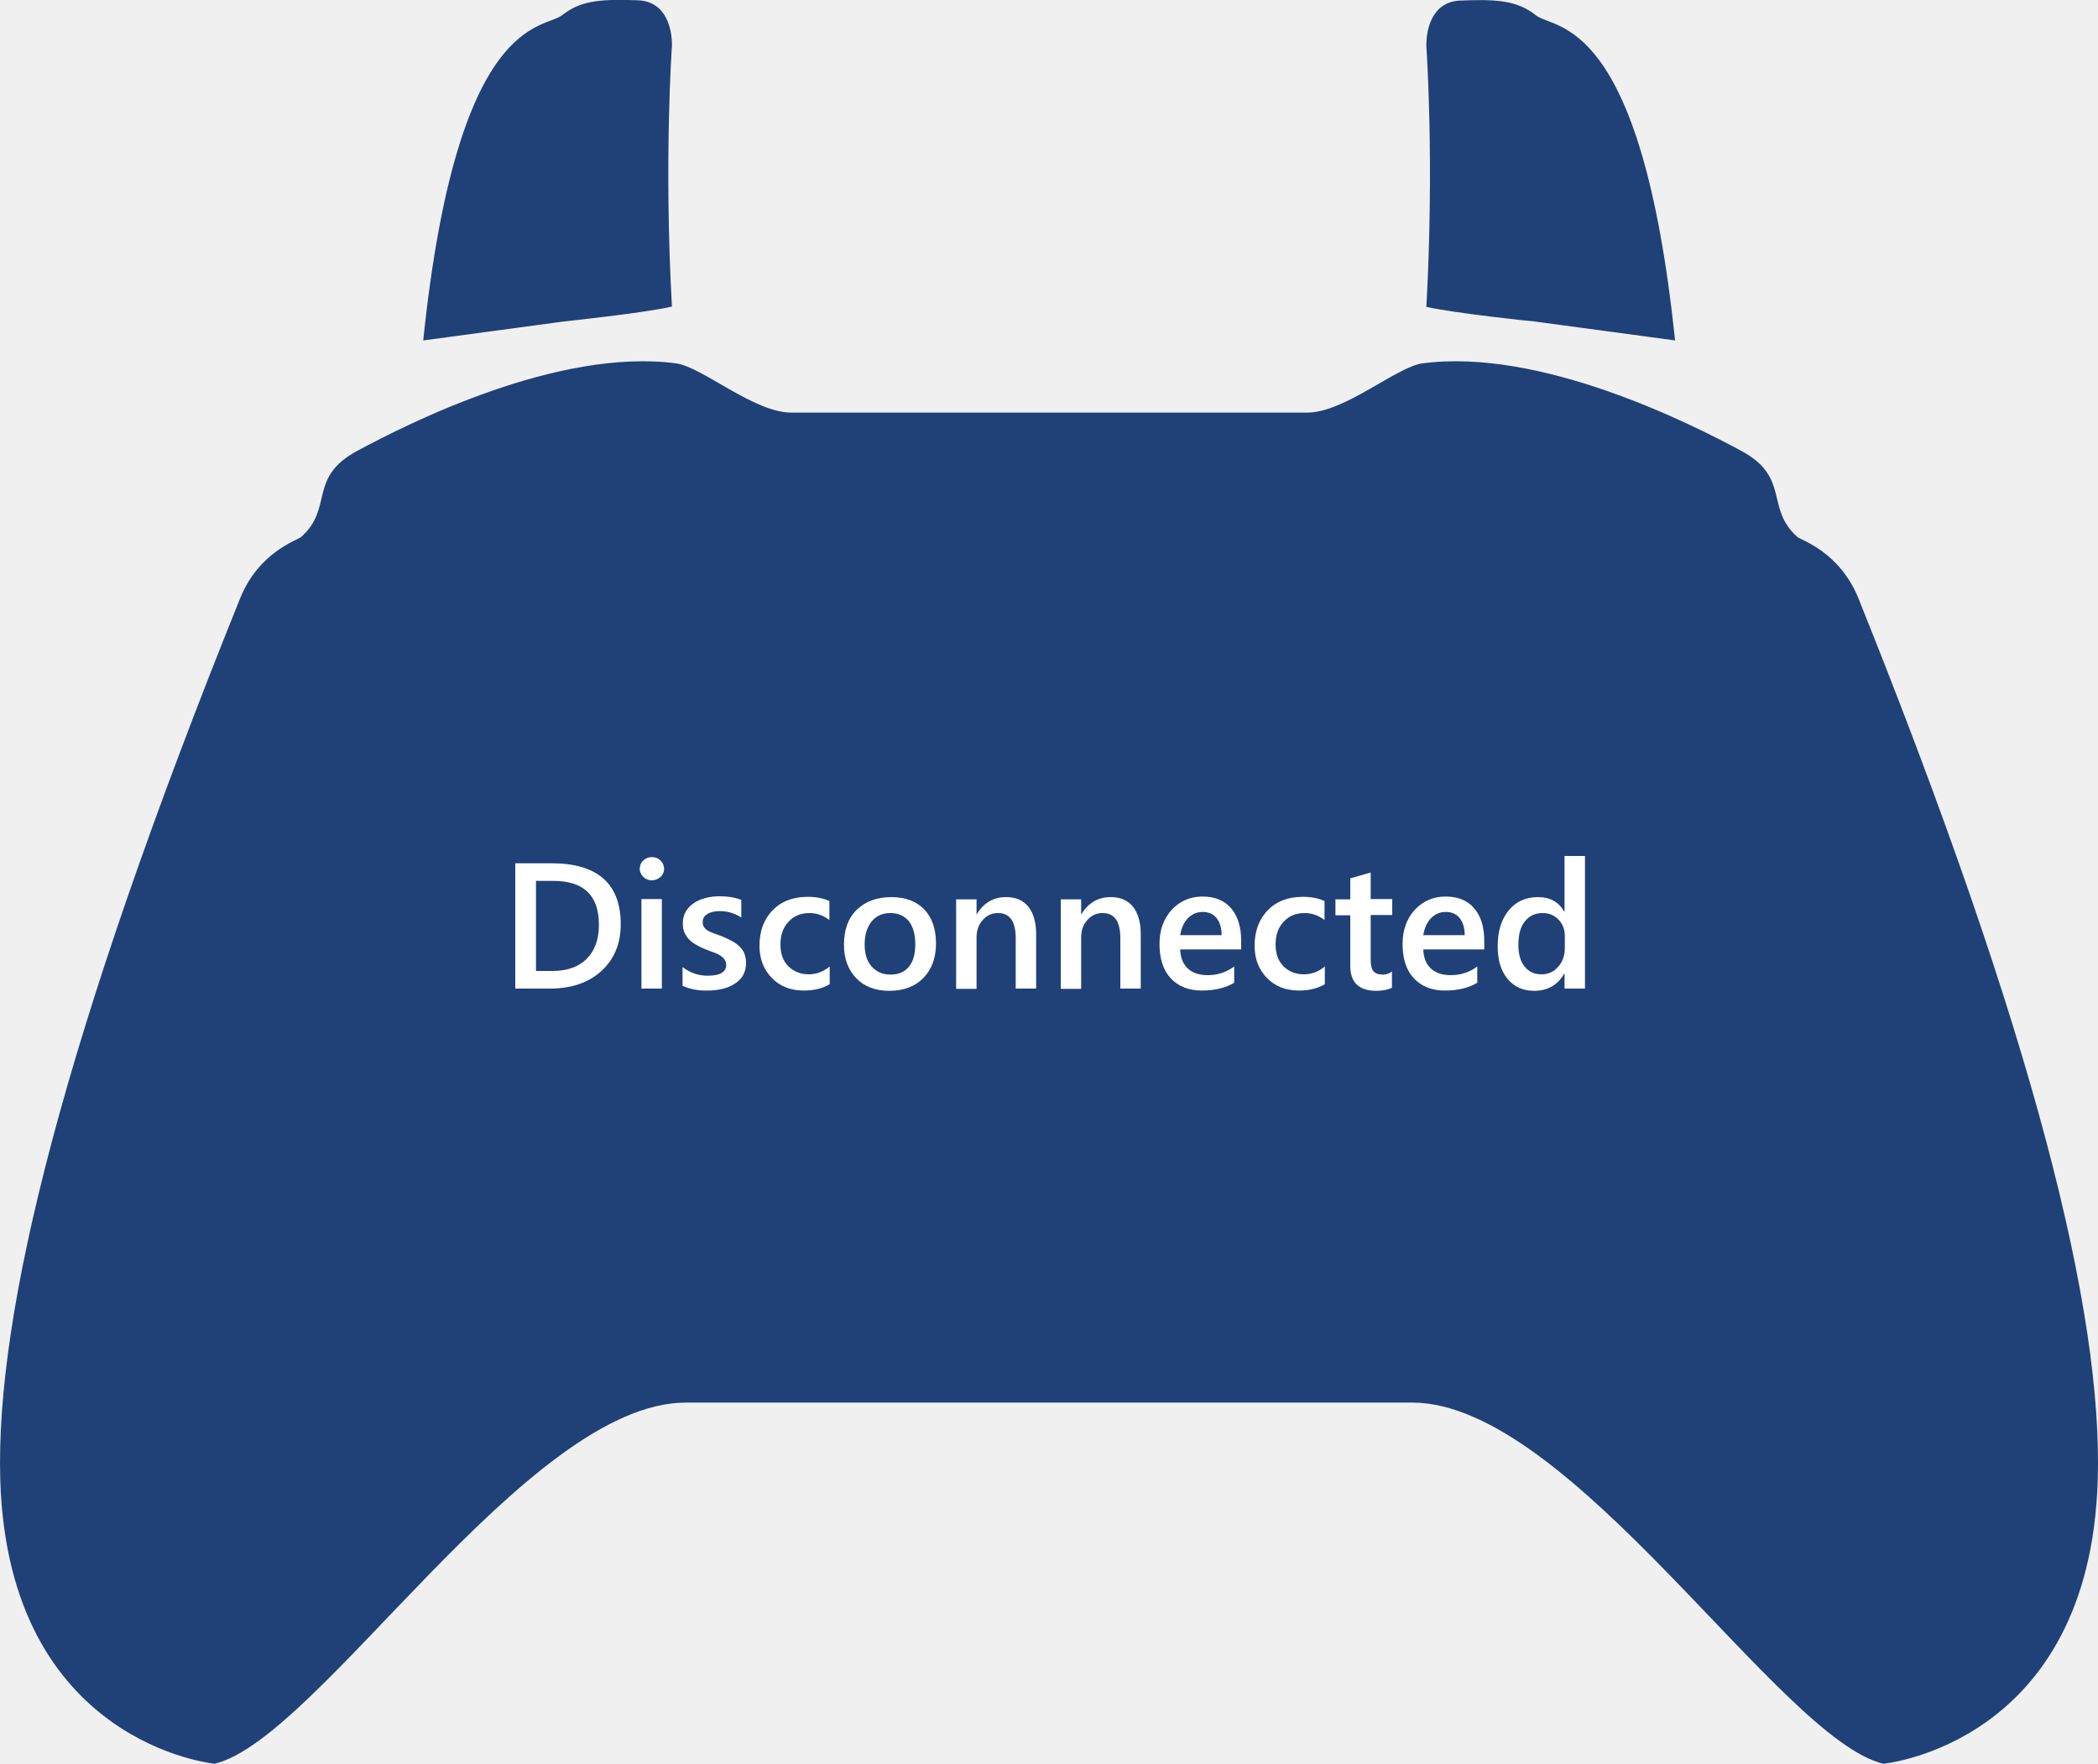
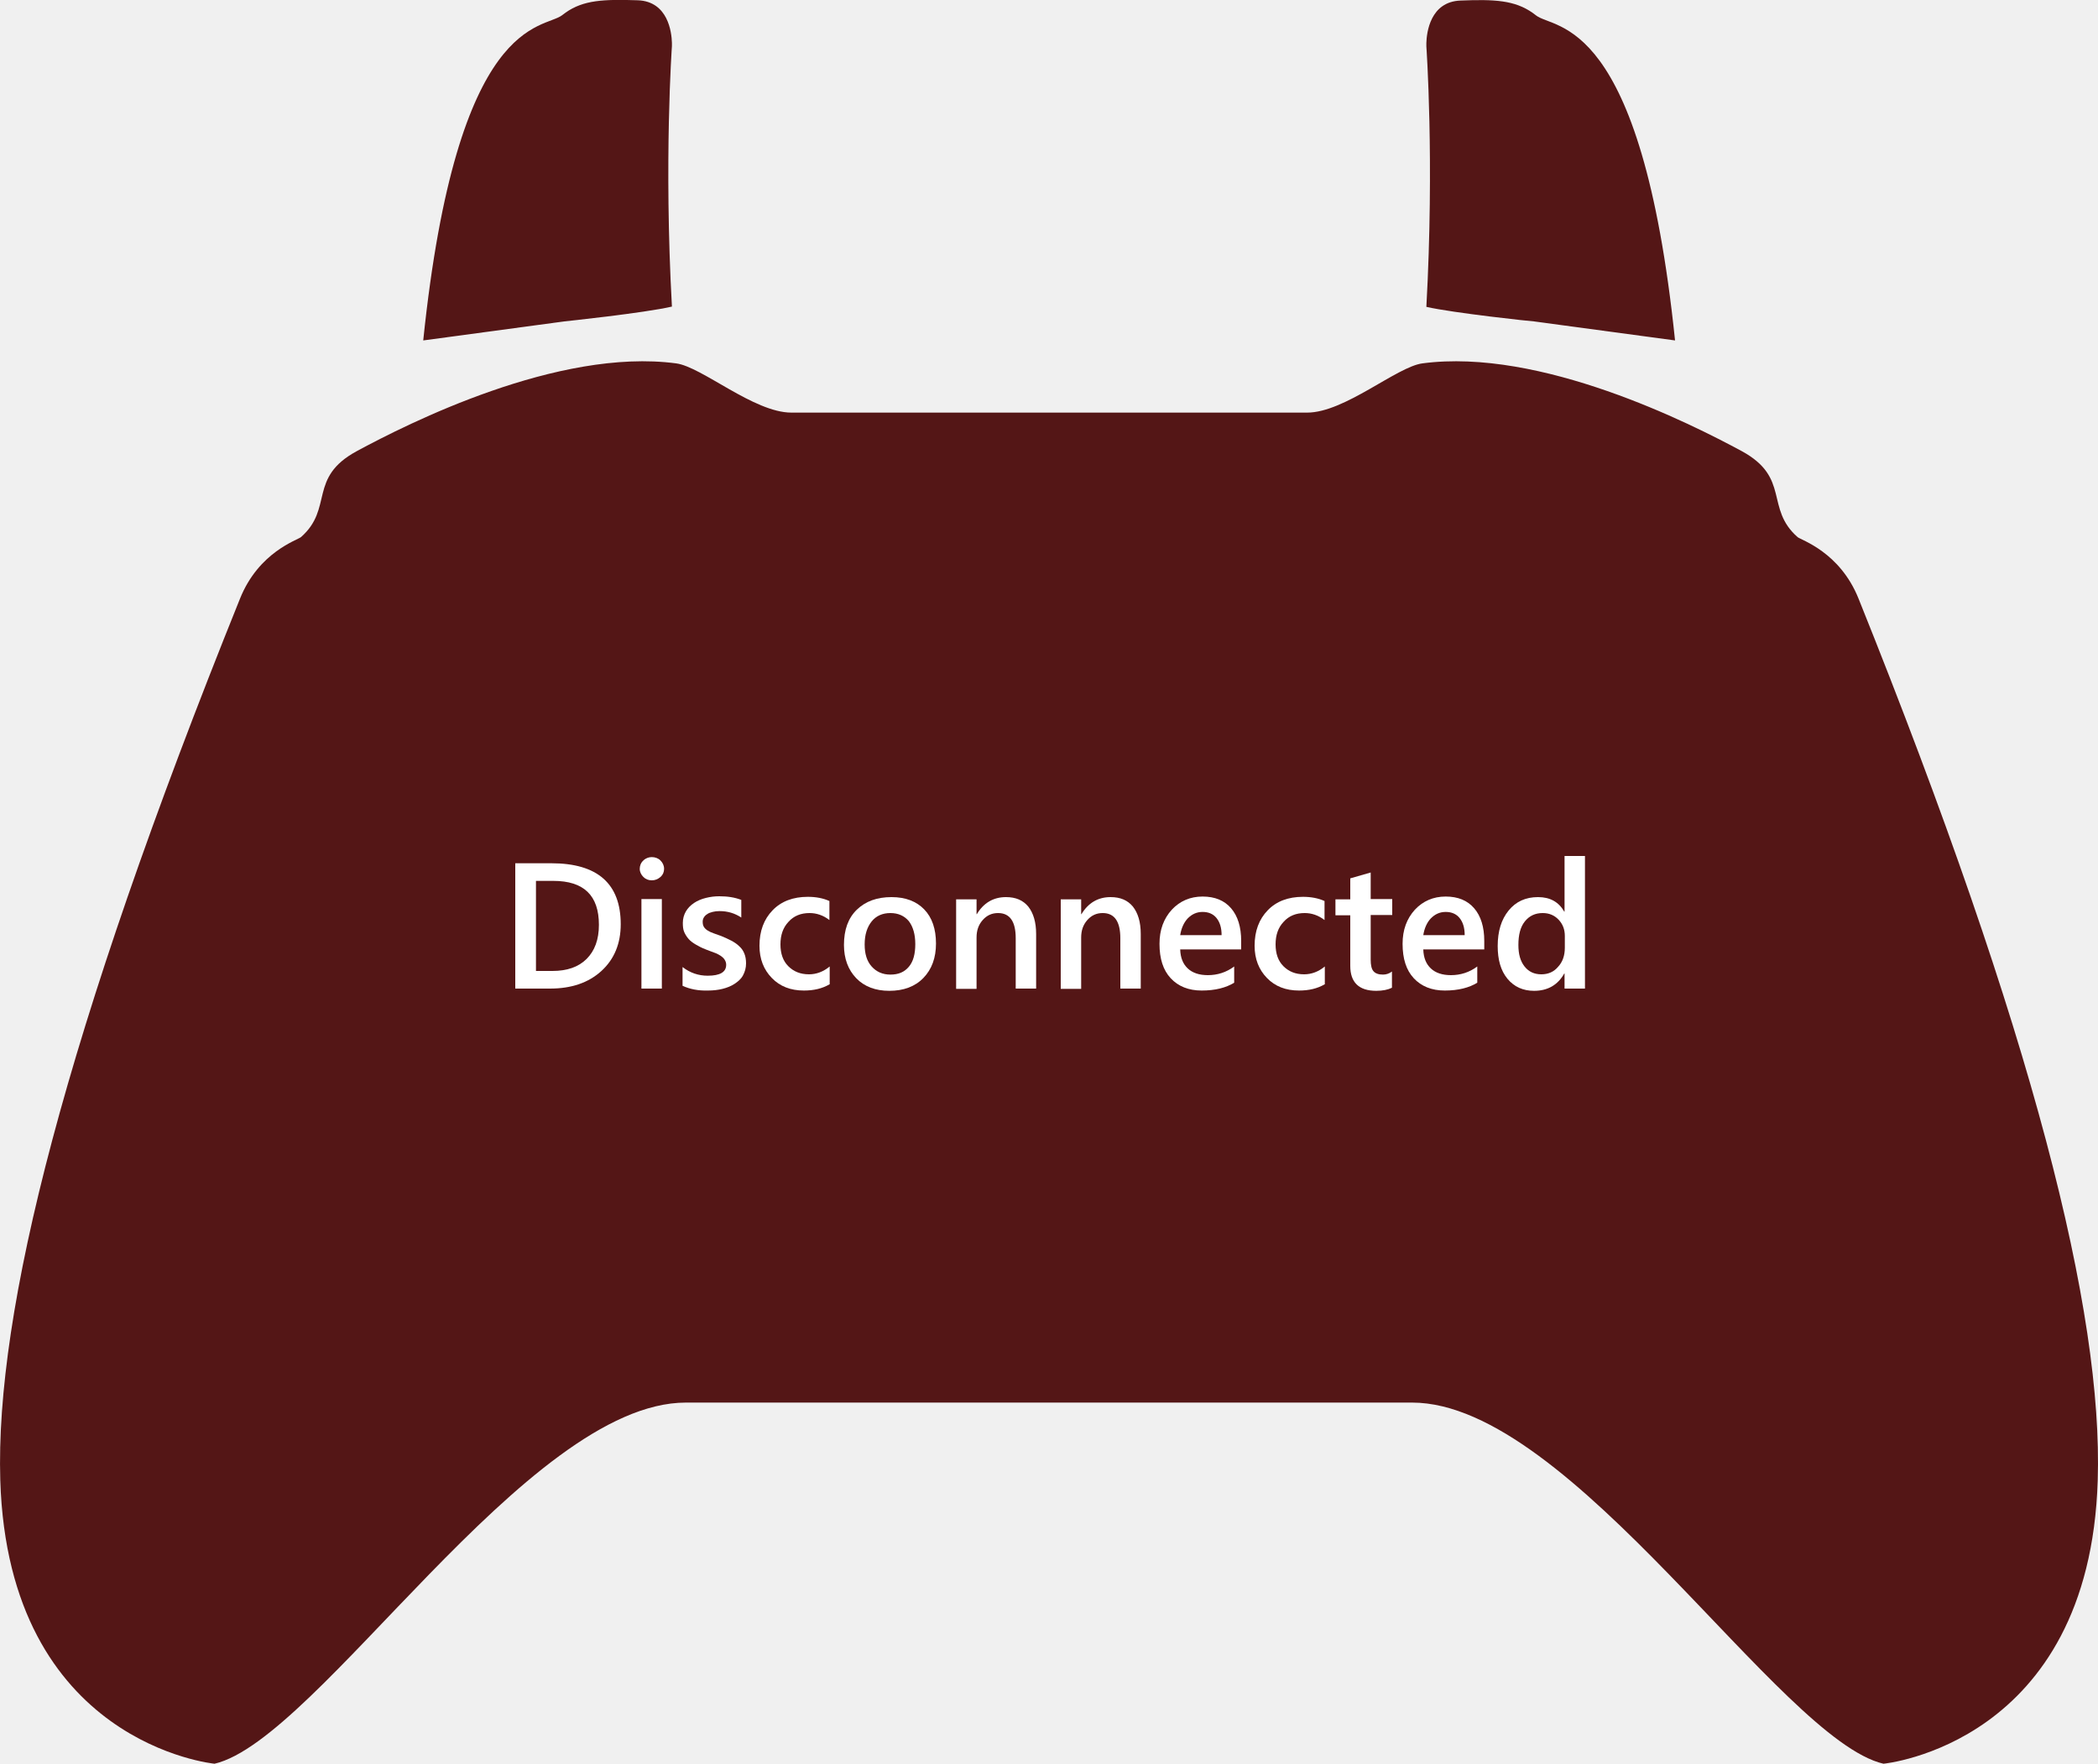
<svg xmlns="http://www.w3.org/2000/svg" version="1.1" id="Layer_1" x="0px" y="0px" viewBox="0 0 750 630.5" style="enable-background:new 0 0 750 630.5;" xml:space="preserve">
  <style type="text/css">
- 	.st0{fill:#1F4177;}
+ 	.st0{fill:#541616;}
	.st1{fill:#FFFFFF;}
</style>
  <g>
    <path class="st0" d="M664.4,214c-6.7-16.7-20.5-20.9-21.8-22c-11.7-10.3-2.5-21.2-19.9-30.7c-18.3-9.9-72-37-114.2-31.4   c-9.2,1.2-27.8,17.6-41.2,17.6c-21.9,0-92.2,0-92.2,0s-70.3,0-92.2,0c-13.4,0-32-16.4-41.2-17.6c-42.2-5.6-95.9,21.5-114.2,31.4   c-17.5,9.5-8.2,20.4-19.9,30.7c-1.3,1.1-15.1,5.3-21.8,22C22.9,370-1.7,469.1,0.1,529.1C3,623.5,76.7,630.5,76.7,630.5   c37-8.6,111.6-129.1,168.5-129.1c31.2,0,129.8,0,129.8,0s98.6,0,129.8,0c57,0,131.5,120.5,168.5,129.1c0,0,73.7-6.9,76.6-101.3   C751.8,469.1,727.1,370,664.4,214L664.4,214z" />
    <path class="st0" d="M548.4,114.9l50.4,6.8C586.7,5,555.8,10.8,549.1,5.5c-0.4-0.3-0.8-0.6-1.2-0.9c-6.4-4.5-13.6-4.9-25.8-4.4   c-10.8,0.4-12.1,11.4-12.2,15.2v1.2c0,0,2.9,40.7,0,93.1C519.6,111.9,547.6,114.9,548.4,114.9z" />
    <path class="st0" d="M201.7,114.9c0,0,28.6-3,38.5-5.3c-2.9-52.4,0-93.1,0-93.1v-1.2c-0.1-3.8-1.4-14.8-12.2-15.2   c-12.2-0.4-19.4-0.1-25.8,4.4c-0.4,0.3-0.8,0.6-1.2,0.9c-6.8,5.3-37.6-0.5-49.7,116.3L201.7,114.9L201.7,114.9L201.7,114.9z" />
  </g>
  <g>
    <path class="st1" d="M184.2,353.4v-44.8h12.9c16.5,0,24.8,7.3,24.8,21.8c0,6.9-2.3,12.5-6.9,16.7s-10.7,6.3-18.4,6.3H184.2z    M191.6,314.9v32.2h5.9c5.2,0,9.3-1.4,12.2-4.3s4.4-6.9,4.4-12.2c0-10.5-5.4-15.7-16.3-15.7H191.6L191.6,314.9z" />
    <path class="st1" d="M233,314.7c-1.2,0-2.2-0.4-3-1.2s-1.3-1.8-1.3-2.9s0.4-2.2,1.3-3c0.8-0.8,1.9-1.2,3-1.2c1.2,0,2.3,0.4,3.1,1.2   s1.3,1.8,1.3,3c0,1.1-0.4,2.1-1.3,2.9S234.2,314.7,233,314.7z M236.6,353.4h-7.3v-32h7.3V353.4z" />
    <path class="st1" d="M244,352.4v-6.7c2.7,2.1,5.7,3.1,9,3.1c4.4,0,6.6-1.3,6.6-3.9c0-0.7-0.2-1.3-0.6-1.9s-0.9-1-1.5-1.4   s-1.4-0.8-2.3-1.1c-0.9-0.3-1.8-0.7-2.9-1.1c-1.3-0.5-2.5-1.1-3.5-1.7s-1.9-1.2-2.6-2s-1.2-1.6-1.6-2.5s-0.5-2-0.5-3.3   c0-1.5,0.4-2.9,1.1-4.1c0.7-1.2,1.7-2.2,2.9-3s2.6-1.4,4.2-1.8s3.2-0.6,4.8-0.6c3,0,5.6,0.4,7.9,1.3v6.3c-2.3-1.5-4.8-2.3-7.8-2.3   c-0.9,0-1.7,0.1-2.5,0.3c-0.7,0.2-1.4,0.4-1.9,0.8c-0.5,0.3-0.9,0.7-1.2,1.2s-0.4,1-0.4,1.5c0,0.7,0.1,1.3,0.4,1.8s0.7,0.9,1.3,1.3   s1.3,0.7,2.1,1s1.7,0.6,2.8,1c1.4,0.6,2.6,1.1,3.7,1.7s2,1.2,2.8,2c0.8,0.7,1.4,1.6,1.8,2.6s0.6,2.1,0.6,3.5c0,1.6-0.4,3-1.1,4.3   s-1.8,2.2-3,3s-2.7,1.4-4.3,1.8c-1.6,0.4-3.4,0.6-5.2,0.6C249.6,354.2,246.6,353.6,244,352.4z" />
    <path class="st1" d="M296.5,351.9c-2.6,1.5-5.6,2.2-9.1,2.2c-4.8,0-8.6-1.5-11.5-4.5s-4.4-6.8-4.4-11.5c0-5.3,1.6-9.5,4.7-12.7   s7.3-4.8,12.6-4.8c2.9,0,5.5,0.5,7.7,1.5v6.8c-2.2-1.7-4.6-2.5-7.1-2.5c-3.1,0-5.6,1-7.5,3.1c-2,2.1-2.9,4.8-2.9,8.1   c0,3.3,0.9,5.9,2.8,7.8s4.3,2.9,7.4,2.9c2.6,0,5.1-0.9,7.4-2.8v6.4H296.5z" />
    <path class="st1" d="M317.9,354.2c-4.9,0-8.9-1.5-11.8-4.5s-4.4-7-4.4-11.9c0-5.4,1.5-9.6,4.6-12.6s7.2-4.5,12.4-4.5   c5,0,8.9,1.5,11.7,4.4c2.8,2.9,4.2,7,4.2,12.2c0,5.1-1.5,9.2-4.5,12.3S323,354.2,317.9,354.2z M318.3,326.4c-2.8,0-5.1,1-6.7,3   s-2.5,4.7-2.5,8.2c0,3.4,0.8,6,2.5,7.9s3.9,2.9,6.7,2.9c2.9,0,5-0.9,6.6-2.8s2.3-4.6,2.3-8.1s-0.8-6.2-2.3-8.2   C323.3,327.4,321.1,326.4,318.3,326.4z" />
    <path class="st1" d="M370.4,353.4h-7.3v-18c0-6-2.1-9-6.3-9c-2.2,0-4,0.8-5.5,2.5s-2.2,3.7-2.2,6.3v18.3h-7.3v-32h7.3v5.3h0.1   c2.4-4,5.9-6.1,10.4-6.1c3.5,0,6.1,1.1,8,3.4c1.8,2.3,2.8,5.5,2.8,9.8V353.4z" />
    <path class="st1" d="M407.8,353.4h-7.3v-18c0-6-2.1-9-6.3-9c-2.2,0-4,0.8-5.5,2.5s-2.2,3.7-2.2,6.3v18.3h-7.3v-32h7.3v5.3h0.1   c2.4-4,5.9-6.1,10.4-6.1c3.5,0,6.1,1.1,8,3.4c1.8,2.3,2.8,5.5,2.8,9.8V353.4z" />
    <path class="st1" d="M443.7,339.4h-21.8c0.1,3,1,5.2,2.7,6.8s4.1,2.4,7.2,2.4c3.4,0,6.6-1,9.4-3.1v5.8c-2.9,1.8-6.8,2.8-11.6,2.8   c-4.7,0-8.4-1.5-11.1-4.4s-4-7-4-12.3c0-5,1.5-9,4.4-12.2c2.9-3.1,6.6-4.7,11-4.7s7.8,1.4,10.2,4.2s3.6,6.7,3.6,11.7L443.7,339.4   L443.7,339.4z M436.7,334.3c0-2.6-0.6-4.6-1.8-6.1s-2.9-2.2-5-2.2s-3.8,0.8-5.3,2.3c-1.4,1.5-2.3,3.5-2.7,6L436.7,334.3   L436.7,334.3z" />
    <path class="st1" d="M473.5,351.9c-2.6,1.5-5.6,2.2-9.1,2.2c-4.8,0-8.6-1.5-11.5-4.5s-4.4-6.8-4.4-11.5c0-5.3,1.6-9.5,4.7-12.7   s7.3-4.8,12.6-4.8c2.9,0,5.5,0.5,7.7,1.5v6.8c-2.2-1.7-4.6-2.5-7.1-2.5c-3.1,0-5.6,1-7.5,3.1c-2,2.1-2.9,4.8-2.9,8.1   c0,3.3,0.9,5.9,2.8,7.8s4.3,2.9,7.4,2.9c2.6,0,5.1-0.9,7.4-2.8v6.4H473.5z" />
    <path class="st1" d="M497.6,353.1c-1.4,0.7-3.3,1.1-5.6,1.1c-6.2,0-9.3-3-9.3-8.9v-18.1h-5.3v-5.7h5.3V314l7.3-2.1v9.5h7.7v5.7H490   v16c0,1.9,0.3,3.3,1,4.1s1.8,1.2,3.4,1.2c1.2,0,2.3-0.4,3.2-1.1V353.1z" />
    <path class="st1" d="M530.6,339.4h-21.8c0.1,3,1,5.2,2.7,6.8s4.1,2.4,7.2,2.4c3.4,0,6.6-1,9.4-3.1v5.8c-2.9,1.8-6.8,2.8-11.6,2.8   c-4.7,0-8.4-1.5-11.1-4.4s-4-7-4-12.3c0-5,1.5-9,4.4-12.2c2.9-3.1,6.6-4.7,11-4.7s7.8,1.4,10.2,4.2s3.6,6.7,3.6,11.7L530.6,339.4   L530.6,339.4z M523.6,334.3c0-2.6-0.6-4.6-1.8-6.1s-2.9-2.2-5-2.2s-3.8,0.8-5.3,2.3c-1.4,1.5-2.3,3.5-2.7,6L523.6,334.3   L523.6,334.3z" />
    <path class="st1" d="M566.6,353.4h-7.3V348h-0.1c-2.3,4.1-5.9,6.2-10.8,6.2c-3.9,0-7.1-1.4-9.5-4.3s-3.5-6.8-3.5-11.7   c0-5.3,1.3-9.5,3.9-12.7c2.6-3.2,6.1-4.8,10.5-4.8c4.3,0,7.4,1.7,9.4,5.2h0.1V306h7.3L566.6,353.4L566.6,353.4z M559.4,338.8v-4.2   c0-2.3-0.7-4.2-2.2-5.8s-3.4-2.4-5.7-2.4c-2.7,0-4.8,1-6.4,3c-1.6,2-2.3,4.8-2.3,8.4c0,3.3,0.7,5.8,2.2,7.7c1.5,1.9,3.5,2.8,6,2.8   s4.5-0.9,6-2.7C558.6,343.9,559.4,341.6,559.4,338.8z" />
  </g>
</svg>
